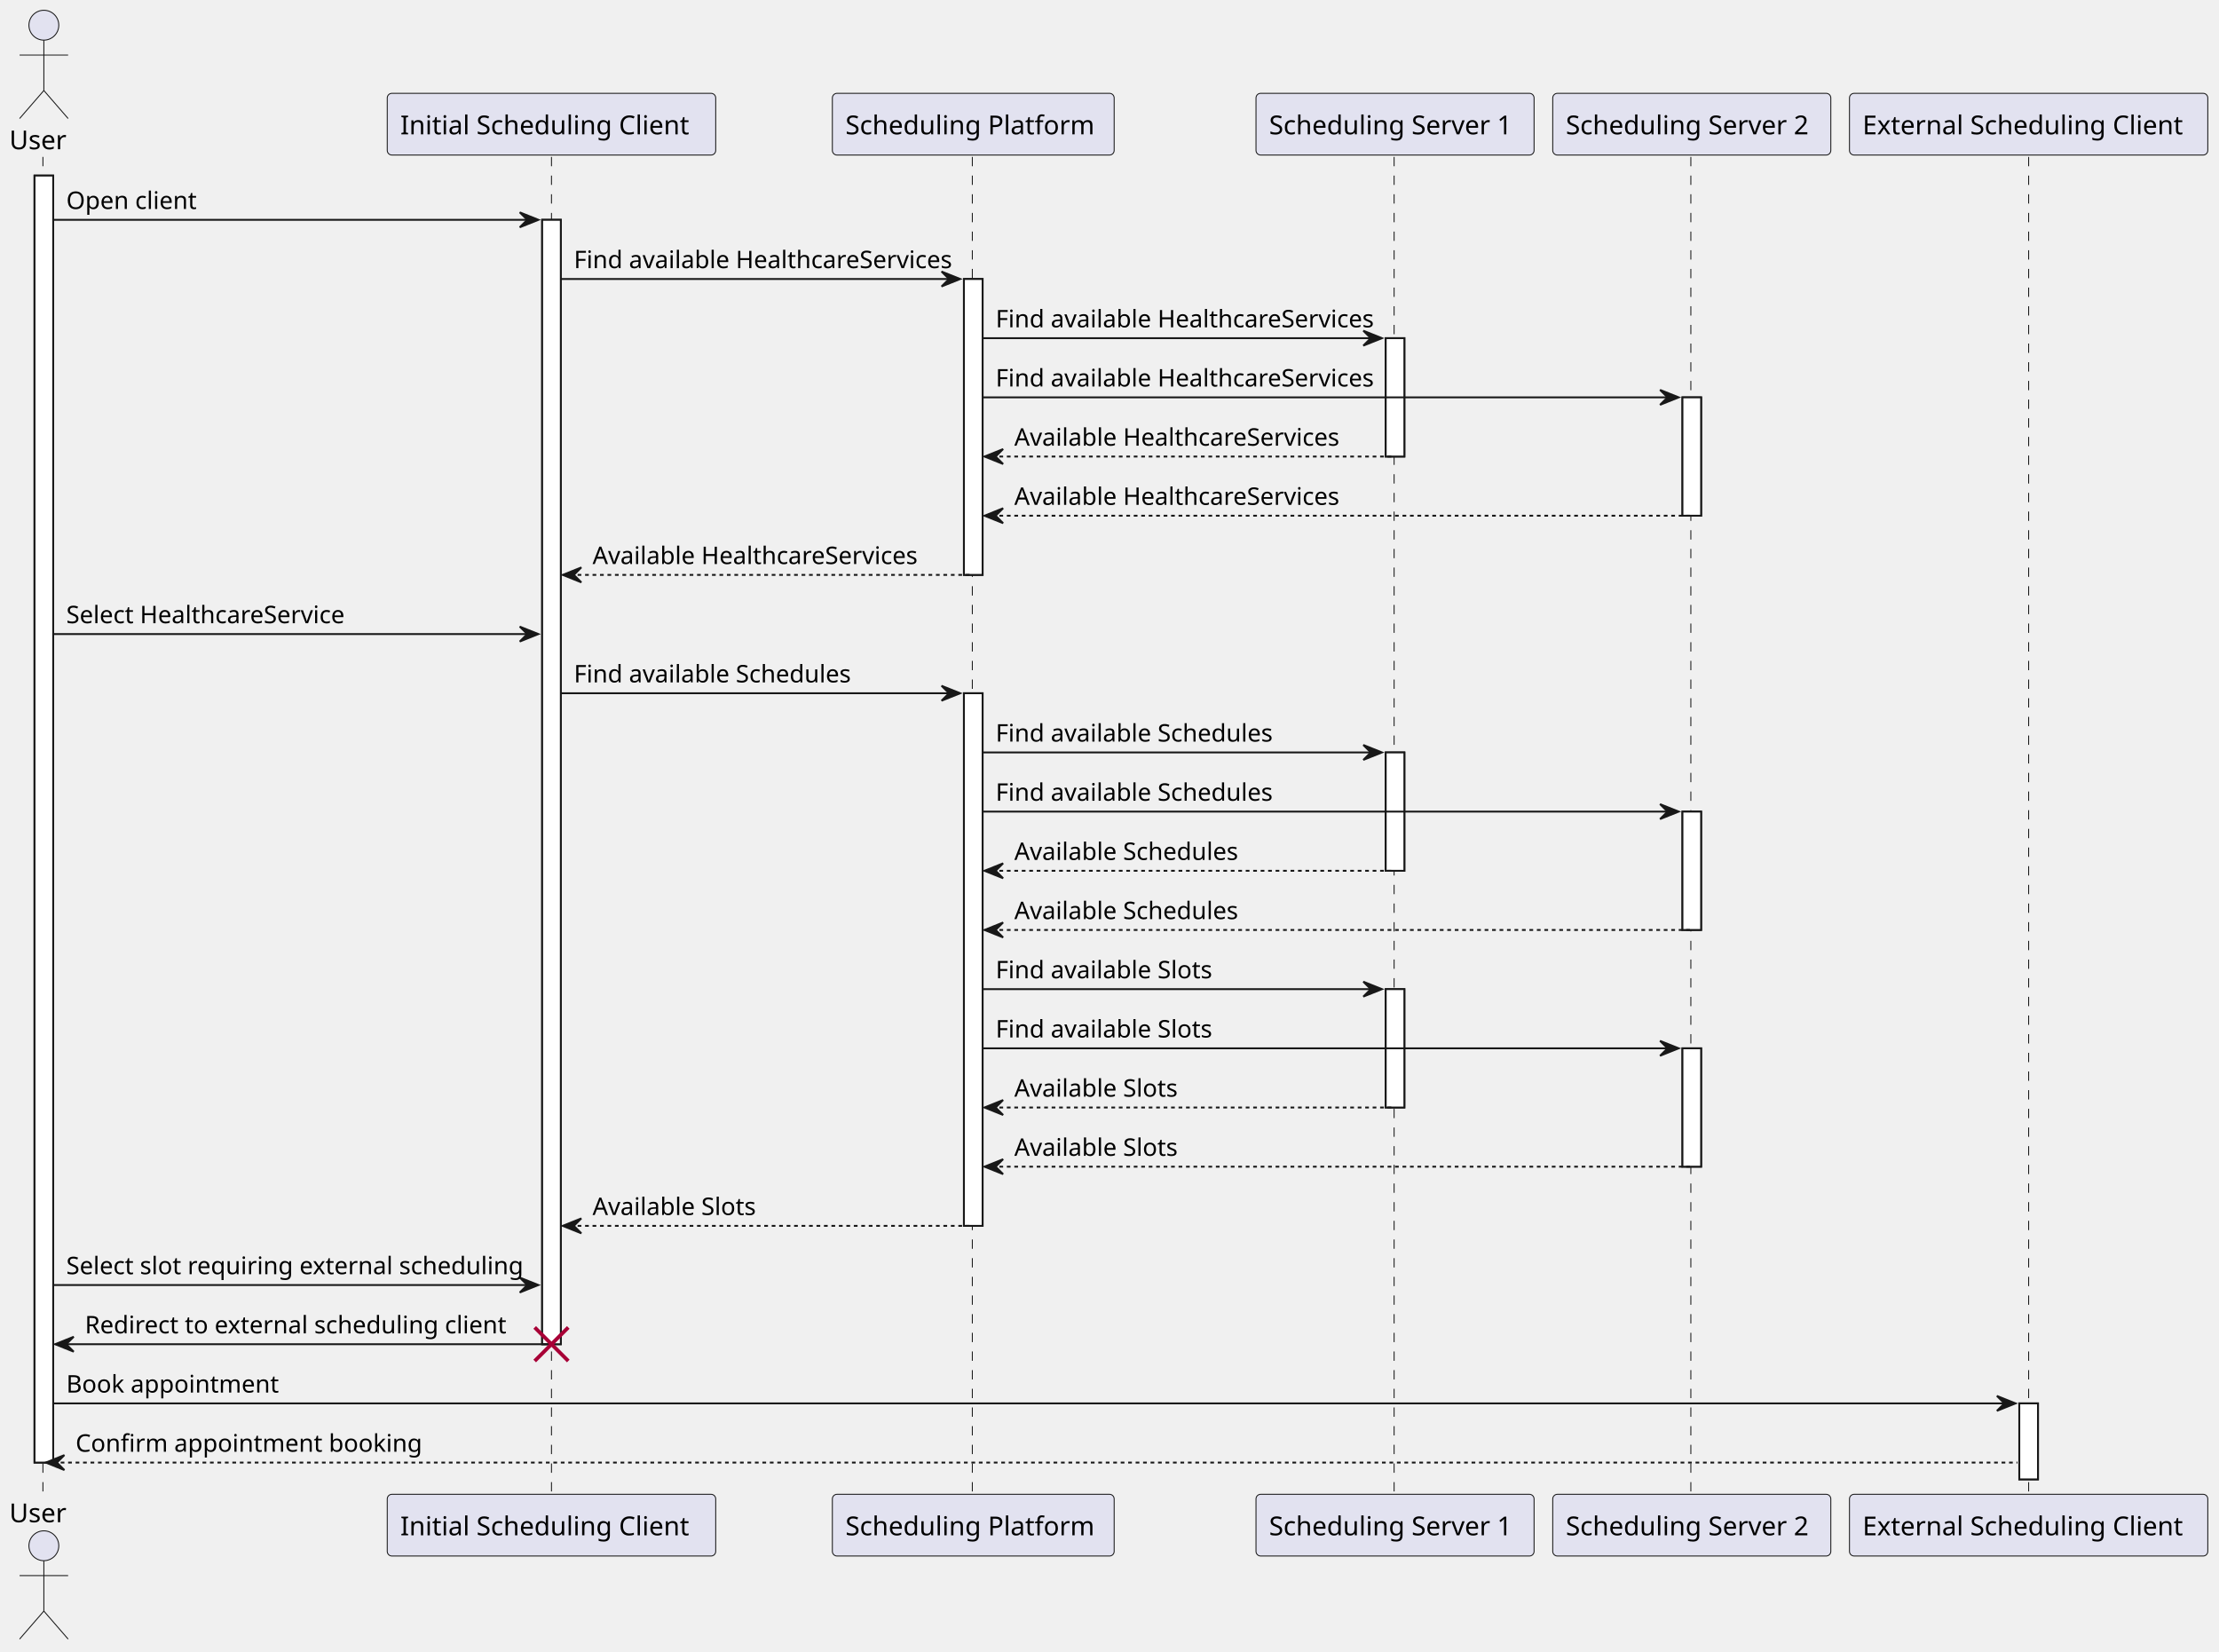
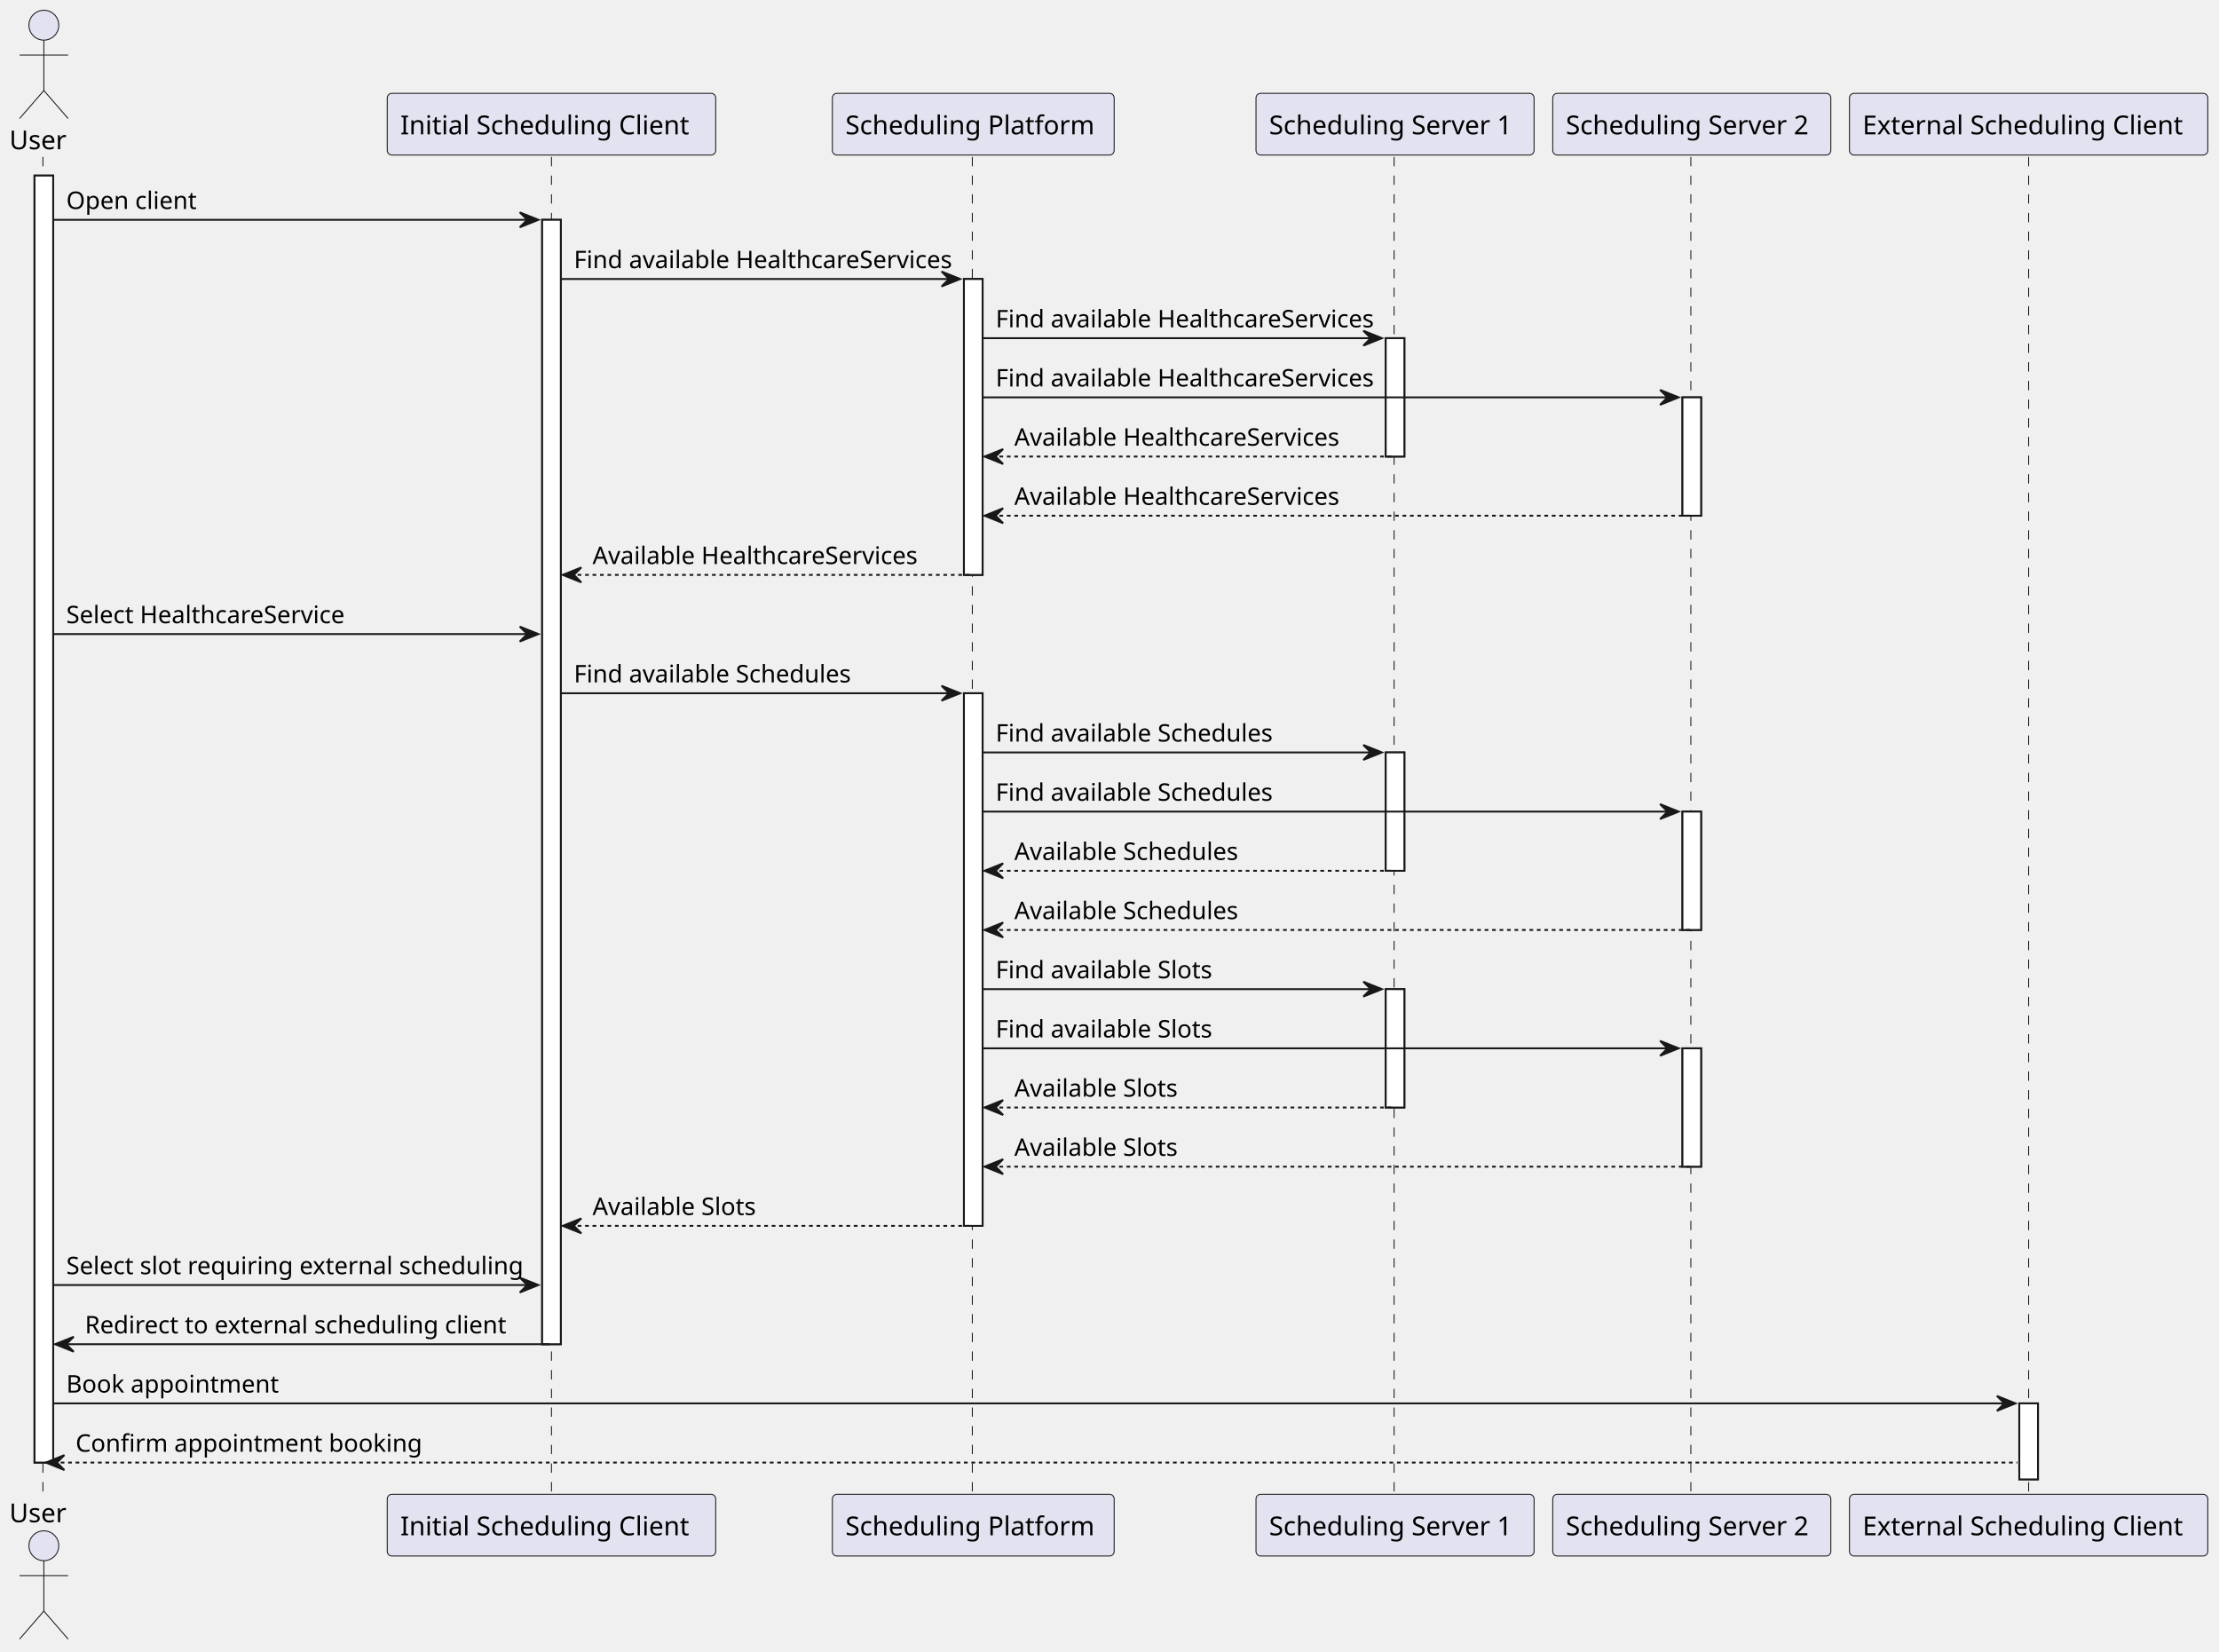
<svg xmlns="http://www.w3.org/2000/svg" contentStyleType="text/css" height="885px" preserveAspectRatio="none" style="width:1189px;height:885px;background:#FFFFFF;" version="1.1" viewBox="0 0 1189 885" width="1189px" zoomAndPan="magnify">
  <defs />
  <g>
    <rect fill="#FFFFFF" height="689.532" style="stroke:#181818;stroke-width:1.0;" width="10" x="18.5" y="94.068" />
    <rect fill="#FFFFFF" height="602.414" style="stroke:#181818;stroke-width:1.0;" width="10" x="290.5" y="117.774" />
    <rect fill="#FFFFFF" height="158.53" style="stroke:#181818;stroke-width:1.0;" width="10" x="516.5" y="149.48" />
    <rect fill="#FFFFFF" height="285.354" style="stroke:#181818;stroke-width:1.0;" width="10" x="516.5" y="371.422" />
    <rect fill="#FFFFFF" height="63.412" style="stroke:#181818;stroke-width:1.0;" width="10" x="742.5" y="181.186" />
    <rect fill="#FFFFFF" height="63.412" style="stroke:#181818;stroke-width:1.0;" width="10" x="742.5" y="403.128" />
    <rect fill="#FFFFFF" height="63.412" style="stroke:#181818;stroke-width:1.0;" width="10" x="742.5" y="529.952" />
    <rect fill="#FFFFFF" height="63.412" style="stroke:#181818;stroke-width:1.0;" width="10" x="901.5" y="212.892" />
    <rect fill="#FFFFFF" height="63.412" style="stroke:#181818;stroke-width:1.0;" width="10" x="901.5" y="434.834" />
    <rect fill="#FFFFFF" height="63.412" style="stroke:#181818;stroke-width:1.0;" width="10" x="901.5" y="561.658" />
    <rect fill="#FFFFFF" height="40.706" style="stroke:#181818;stroke-width:1.0;" width="10" x="1082" y="751.894" />
    <line style="stroke:#181818;stroke-width:0.5;stroke-dasharray:5.0,5.0;" x1="23" x2="23" y1="84.068" y2="801.6" />
    <line style="stroke:#181818;stroke-width:0.5;stroke-dasharray:5.0,5.0;" x1="295.5" x2="295.5" y1="84.068" y2="801.6" />
    <line style="stroke:#181818;stroke-width:0.5;stroke-dasharray:5.0,5.0;" x1="521" x2="521" y1="84.068" y2="801.6" />
    <line style="stroke:#181818;stroke-width:0.5;stroke-dasharray:5.0,5.0;" x1="747" x2="747" y1="84.068" y2="801.6" />
    <line style="stroke:#181818;stroke-width:0.5;stroke-dasharray:5.0,5.0;" x1="906" x2="906" y1="84.068" y2="801.6" />
    <line style="stroke:#181818;stroke-width:0.5;stroke-dasharray:5.0,5.0;" x1="1087" x2="1087" y1="84.068" y2="801.6" />
    <text fill="#000000" font-family="sans-serif" font-size="14" lengthAdjust="spacing" textLength="31" x="5" y="79.966">User</text>
    <ellipse cx="23.5" cy="13.5" fill="#E2E2F0" rx="8" ry="8" style="stroke:#181818;stroke-width:0.5;" />
    <path d="M23.5,21.5 L23.5,48.5 M10.5,29.5 L36.5,29.5 M23.5,48.5 L10.5,63.5 M23.5,48.5 L36.5,63.5 " fill="none" style="stroke:#181818;stroke-width:0.5;" />
    <text fill="#000000" font-family="sans-serif" font-size="14" lengthAdjust="spacing" textLength="31" x="5" y="815.566">User</text>
    <ellipse cx="23.5" cy="828.168" fill="#E2E2F0" rx="8" ry="8" style="stroke:#181818;stroke-width:0.5;" />
    <path d="M23.5,836.168 L23.5,863.168 M10.5,844.168 L36.5,844.168 M23.5,863.168 L10.5,878.168 M23.5,863.168 L36.5,878.168 " fill="none" style="stroke:#181818;stroke-width:0.5;" />
    <rect fill="#E2E2F0" height="33.068" rx="2.5" ry="2.5" style="stroke:#181818;stroke-width:0.5;" width="176" x="207.5" y="50" />
    <text fill="#000000" font-family="sans-serif" font-size="14" lengthAdjust="spacing" textLength="162" x="214.5" y="71.966">Initial Scheduling Client</text>
    <rect fill="#E2E2F0" height="33.068" rx="2.5" ry="2.5" style="stroke:#181818;stroke-width:0.5;" width="176" x="207.5" y="800.6" />
    <text fill="#000000" font-family="sans-serif" font-size="14" lengthAdjust="spacing" textLength="162" x="214.5" y="822.566">Initial Scheduling Client</text>
    <rect fill="#E2E2F0" height="33.068" rx="2.5" ry="2.5" style="stroke:#181818;stroke-width:0.5;" width="151" x="446" y="50" />
    <text fill="#000000" font-family="sans-serif" font-size="14" lengthAdjust="spacing" textLength="137" x="453" y="71.966">Scheduling Platform</text>
    <rect fill="#E2E2F0" height="33.068" rx="2.5" ry="2.5" style="stroke:#181818;stroke-width:0.5;" width="151" x="446" y="800.6" />
    <text fill="#000000" font-family="sans-serif" font-size="14" lengthAdjust="spacing" textLength="137" x="453" y="822.566">Scheduling Platform</text>
    <rect fill="#E2E2F0" height="33.068" rx="2.5" ry="2.5" style="stroke:#181818;stroke-width:0.5;" width="149" x="673" y="50" />
    <text fill="#000000" font-family="sans-serif" font-size="14" lengthAdjust="spacing" textLength="135" x="680" y="71.966">Scheduling Server 1</text>
    <rect fill="#E2E2F0" height="33.068" rx="2.5" ry="2.5" style="stroke:#181818;stroke-width:0.5;" width="149" x="673" y="800.6" />
    <text fill="#000000" font-family="sans-serif" font-size="14" lengthAdjust="spacing" textLength="135" x="680" y="822.566">Scheduling Server 1</text>
    <rect fill="#E2E2F0" height="33.068" rx="2.5" ry="2.5" style="stroke:#181818;stroke-width:0.5;" width="149" x="832" y="50" />
    <text fill="#000000" font-family="sans-serif" font-size="14" lengthAdjust="spacing" textLength="135" x="839" y="71.966">Scheduling Server 2</text>
    <rect fill="#E2E2F0" height="33.068" rx="2.5" ry="2.5" style="stroke:#181818;stroke-width:0.5;" width="149" x="832" y="800.6" />
    <text fill="#000000" font-family="sans-serif" font-size="14" lengthAdjust="spacing" textLength="135" x="839" y="822.566">Scheduling Server 2</text>
    <rect fill="#E2E2F0" height="33.068" rx="2.5" ry="2.5" style="stroke:#181818;stroke-width:0.5;" width="192" x="991" y="50" />
    <text fill="#000000" font-family="sans-serif" font-size="14" lengthAdjust="spacing" textLength="178" x="998" y="71.966">External Scheduling Client</text>
    <rect fill="#E2E2F0" height="33.068" rx="2.5" ry="2.5" style="stroke:#181818;stroke-width:0.5;" width="192" x="991" y="800.6" />
    <text fill="#000000" font-family="sans-serif" font-size="14" lengthAdjust="spacing" textLength="178" x="998" y="822.566">External Scheduling Client</text>
    <rect fill="#FFFFFF" height="689.532" style="stroke:#181818;stroke-width:1.0;" width="10" x="18.5" y="94.068" />
    <rect fill="#FFFFFF" height="602.414" style="stroke:#181818;stroke-width:1.0;" width="10" x="290.5" y="117.774" />
    <rect fill="#FFFFFF" height="158.53" style="stroke:#181818;stroke-width:1.0;" width="10" x="516.5" y="149.48" />
    <rect fill="#FFFFFF" height="285.354" style="stroke:#181818;stroke-width:1.0;" width="10" x="516.5" y="371.422" />
    <rect fill="#FFFFFF" height="63.412" style="stroke:#181818;stroke-width:1.0;" width="10" x="742.5" y="181.186" />
    <rect fill="#FFFFFF" height="63.412" style="stroke:#181818;stroke-width:1.0;" width="10" x="742.5" y="403.128" />
    <rect fill="#FFFFFF" height="63.412" style="stroke:#181818;stroke-width:1.0;" width="10" x="742.5" y="529.952" />
    <rect fill="#FFFFFF" height="63.412" style="stroke:#181818;stroke-width:1.0;" width="10" x="901.5" y="212.892" />
    <rect fill="#FFFFFF" height="63.412" style="stroke:#181818;stroke-width:1.0;" width="10" x="901.5" y="434.834" />
    <rect fill="#FFFFFF" height="63.412" style="stroke:#181818;stroke-width:1.0;" width="10" x="901.5" y="561.658" />
    <rect fill="#FFFFFF" height="40.706" style="stroke:#181818;stroke-width:1.0;" width="10" x="1082" y="751.894" />
    <polygon fill="#181818" points="278.5,113.774,288.5,117.774,278.5,121.774,282.5,117.774" style="stroke:#181818;stroke-width:1.0;" />
    <line style="stroke:#181818;stroke-width:1.0;" x1="28.5" x2="284.5" y1="117.774" y2="117.774" />
    <text fill="#000000" font-family="sans-serif" font-size="13" lengthAdjust="spacing" textLength="68" x="35.5" y="111.965">Open client</text>
    <polygon fill="#181818" points="504.5,145.48,514.5,149.48,504.5,153.48,508.5,149.48" style="stroke:#181818;stroke-width:1.0;" />
    <line style="stroke:#181818;stroke-width:1.0;" x1="300.5" x2="510.5" y1="149.48" y2="149.48" />
    <text fill="#000000" font-family="sans-serif" font-size="13" lengthAdjust="spacing" textLength="197" x="307.5" y="143.671">Find available HealthcareServices</text>
    <polygon fill="#181818" points="730.5,177.186,740.5,181.186,730.5,185.186,734.5,181.186" style="stroke:#181818;stroke-width:1.0;" />
    <line style="stroke:#181818;stroke-width:1.0;" x1="526.5" x2="736.5" y1="181.186" y2="181.186" />
    <text fill="#000000" font-family="sans-serif" font-size="13" lengthAdjust="spacing" textLength="197" x="533.5" y="175.377">Find available HealthcareServices</text>
    <polygon fill="#181818" points="889.5,208.892,899.5,212.892,889.5,216.892,893.5,212.892" style="stroke:#181818;stroke-width:1.0;" />
    <line style="stroke:#181818;stroke-width:1.0;" x1="526.5" x2="895.5" y1="212.892" y2="212.892" />
    <text fill="#000000" font-family="sans-serif" font-size="13" lengthAdjust="spacing" textLength="197" x="533.5" y="207.083">Find available HealthcareServices</text>
    <polygon fill="#181818" points="537.5,240.598,527.5,244.598,537.5,248.598,533.5,244.598" style="stroke:#181818;stroke-width:1.0;" />
    <line style="stroke:#181818;stroke-width:1.0;stroke-dasharray:2.0,2.0;" x1="531.5" x2="746.5" y1="244.598" y2="244.598" />
    <text fill="#000000" font-family="sans-serif" font-size="13" lengthAdjust="spacing" textLength="169" x="543.5" y="238.789">Available HealthcareServices</text>
    <polygon fill="#181818" points="537.5,272.304,527.5,276.304,537.5,280.304,533.5,276.304" style="stroke:#181818;stroke-width:1.0;" />
    <line style="stroke:#181818;stroke-width:1.0;stroke-dasharray:2.0,2.0;" x1="531.5" x2="905.5" y1="276.304" y2="276.304" />
    <text fill="#000000" font-family="sans-serif" font-size="13" lengthAdjust="spacing" textLength="169" x="543.5" y="270.495">Available HealthcareServices</text>
    <polygon fill="#181818" points="311.5,304.01,301.5,308.01,311.5,312.01,307.5,308.01" style="stroke:#181818;stroke-width:1.0;" />
    <line style="stroke:#181818;stroke-width:1.0;stroke-dasharray:2.0,2.0;" x1="305.5" x2="520.5" y1="308.01" y2="308.01" />
    <text fill="#000000" font-family="sans-serif" font-size="13" lengthAdjust="spacing" textLength="169" x="317.5" y="302.201">Available HealthcareServices</text>
    <polygon fill="#181818" points="278.5,335.716,288.5,339.716,278.5,343.716,282.5,339.716" style="stroke:#181818;stroke-width:1.0;" />
    <line style="stroke:#181818;stroke-width:1.0;" x1="28.5" x2="284.5" y1="339.716" y2="339.716" />
    <text fill="#000000" font-family="sans-serif" font-size="13" lengthAdjust="spacing" textLength="145" x="35.5" y="333.907">Select HealthcareService</text>
    <polygon fill="#181818" points="504.5,367.422,514.5,371.422,504.5,375.422,508.5,371.422" style="stroke:#181818;stroke-width:1.0;" />
    <line style="stroke:#181818;stroke-width:1.0;" x1="300.5" x2="510.5" y1="371.422" y2="371.422" />
    <text fill="#000000" font-family="sans-serif" font-size="13" lengthAdjust="spacing" textLength="144" x="307.5" y="365.613">Find available Schedules</text>
    <polygon fill="#181818" points="730.5,399.128,740.5,403.128,730.5,407.128,734.5,403.128" style="stroke:#181818;stroke-width:1.0;" />
    <line style="stroke:#181818;stroke-width:1.0;" x1="526.5" x2="736.5" y1="403.128" y2="403.128" />
    <text fill="#000000" font-family="sans-serif" font-size="13" lengthAdjust="spacing" textLength="144" x="533.5" y="397.319">Find available Schedules</text>
    <polygon fill="#181818" points="889.5,430.834,899.5,434.834,889.5,438.834,893.5,434.834" style="stroke:#181818;stroke-width:1.0;" />
    <line style="stroke:#181818;stroke-width:1.0;" x1="526.5" x2="895.5" y1="434.834" y2="434.834" />
    <text fill="#000000" font-family="sans-serif" font-size="13" lengthAdjust="spacing" textLength="144" x="533.5" y="429.025">Find available Schedules</text>
    <polygon fill="#181818" points="537.5,462.54,527.5,466.54,537.5,470.54,533.5,466.54" style="stroke:#181818;stroke-width:1.0;" />
    <line style="stroke:#181818;stroke-width:1.0;stroke-dasharray:2.0,2.0;" x1="531.5" x2="746.5" y1="466.54" y2="466.54" />
    <text fill="#000000" font-family="sans-serif" font-size="13" lengthAdjust="spacing" textLength="116" x="543.5" y="460.731">Available Schedules</text>
    <polygon fill="#181818" points="537.5,494.246,527.5,498.246,537.5,502.246,533.5,498.246" style="stroke:#181818;stroke-width:1.0;" />
    <line style="stroke:#181818;stroke-width:1.0;stroke-dasharray:2.0,2.0;" x1="531.5" x2="905.5" y1="498.246" y2="498.246" />
    <text fill="#000000" font-family="sans-serif" font-size="13" lengthAdjust="spacing" textLength="116" x="543.5" y="492.437">Available Schedules</text>
    <polygon fill="#181818" points="730.5,525.952,740.5,529.952,730.5,533.952,734.5,529.952" style="stroke:#181818;stroke-width:1.0;" />
    <line style="stroke:#181818;stroke-width:1.0;" x1="526.5" x2="736.5" y1="529.952" y2="529.952" />
    <text fill="#000000" font-family="sans-serif" font-size="13" lengthAdjust="spacing" textLength="113" x="533.5" y="524.143">Find available Slots</text>
    <polygon fill="#181818" points="889.5,557.658,899.5,561.658,889.5,565.658,893.5,561.658" style="stroke:#181818;stroke-width:1.0;" />
    <line style="stroke:#181818;stroke-width:1.0;" x1="526.5" x2="895.5" y1="561.658" y2="561.658" />
    <text fill="#000000" font-family="sans-serif" font-size="13" lengthAdjust="spacing" textLength="113" x="533.5" y="555.849">Find available Slots</text>
    <polygon fill="#181818" points="537.5,589.364,527.5,593.364,537.5,597.364,533.5,593.364" style="stroke:#181818;stroke-width:1.0;" />
    <line style="stroke:#181818;stroke-width:1.0;stroke-dasharray:2.0,2.0;" x1="531.5" x2="746.5" y1="593.364" y2="593.364" />
    <text fill="#000000" font-family="sans-serif" font-size="13" lengthAdjust="spacing" textLength="85" x="543.5" y="587.555">Available Slots</text>
    <polygon fill="#181818" points="537.5,621.07,527.5,625.07,537.5,629.07,533.5,625.07" style="stroke:#181818;stroke-width:1.0;" />
    <line style="stroke:#181818;stroke-width:1.0;stroke-dasharray:2.0,2.0;" x1="531.5" x2="905.5" y1="625.07" y2="625.07" />
    <text fill="#000000" font-family="sans-serif" font-size="13" lengthAdjust="spacing" textLength="85" x="543.5" y="619.261">Available Slots</text>
    <polygon fill="#181818" points="311.5,652.776,301.5,656.776,311.5,660.776,307.5,656.776" style="stroke:#181818;stroke-width:1.0;" />
    <line style="stroke:#181818;stroke-width:1.0;stroke-dasharray:2.0,2.0;" x1="305.5" x2="520.5" y1="656.776" y2="656.776" />
    <text fill="#000000" font-family="sans-serif" font-size="13" lengthAdjust="spacing" textLength="85" x="317.5" y="650.967">Available Slots</text>
    <polygon fill="#181818" points="278.5,684.482,288.5,688.482,278.5,692.482,282.5,688.482" style="stroke:#181818;stroke-width:1.0;" />
    <line style="stroke:#181818;stroke-width:1.0;" x1="28.5" x2="284.5" y1="688.482" y2="688.482" />
    <text fill="#000000" font-family="sans-serif" font-size="13" lengthAdjust="spacing" textLength="238" x="35.5" y="682.673">Select slot requiring external scheduling</text>
    <polygon fill="#181818" points="39.5,716.188,29.5,720.188,39.5,724.188,35.5,720.188" style="stroke:#181818;stroke-width:1.0;" />
    <line style="stroke:#181818;stroke-width:1.0;" x1="33.5" x2="294.5" y1="720.188" y2="720.188" />
    <text fill="#000000" font-family="sans-serif" font-size="13" lengthAdjust="spacing" textLength="220" x="45.5" y="714.379">Redirect to external scheduling client</text>
-     <line style="stroke:#A80036;stroke-width:2.0;" x1="286.5" x2="304.5" y1="711.188" y2="729.188" />
-     <line style="stroke:#A80036;stroke-width:2.0;" x1="286.5" x2="304.5" y1="729.188" y2="711.188" />
    <polygon fill="#181818" points="1070,747.894,1080,751.894,1070,755.894,1074,751.894" style="stroke:#181818;stroke-width:1.0;" />
    <line style="stroke:#181818;stroke-width:1.0;" x1="28.5" x2="1076" y1="751.894" y2="751.894" />
    <text fill="#000000" font-family="sans-serif" font-size="13" lengthAdjust="spacing" textLength="113" x="35.5" y="746.085">Book appointment</text>
    <polygon fill="#181818" points="34.5,779.6,24.5,783.6,34.5,787.6,30.5,783.6" style="stroke:#181818;stroke-width:1.0;" />
    <line style="stroke:#181818;stroke-width:1.0;stroke-dasharray:2.0,2.0;" x1="28.5" x2="1081" y1="783.6" y2="783.6" />
    <text fill="#000000" font-family="sans-serif" font-size="13" lengthAdjust="spacing" textLength="183" x="40.5" y="777.791">Confirm appointment booking</text>
  </g>
</svg>
